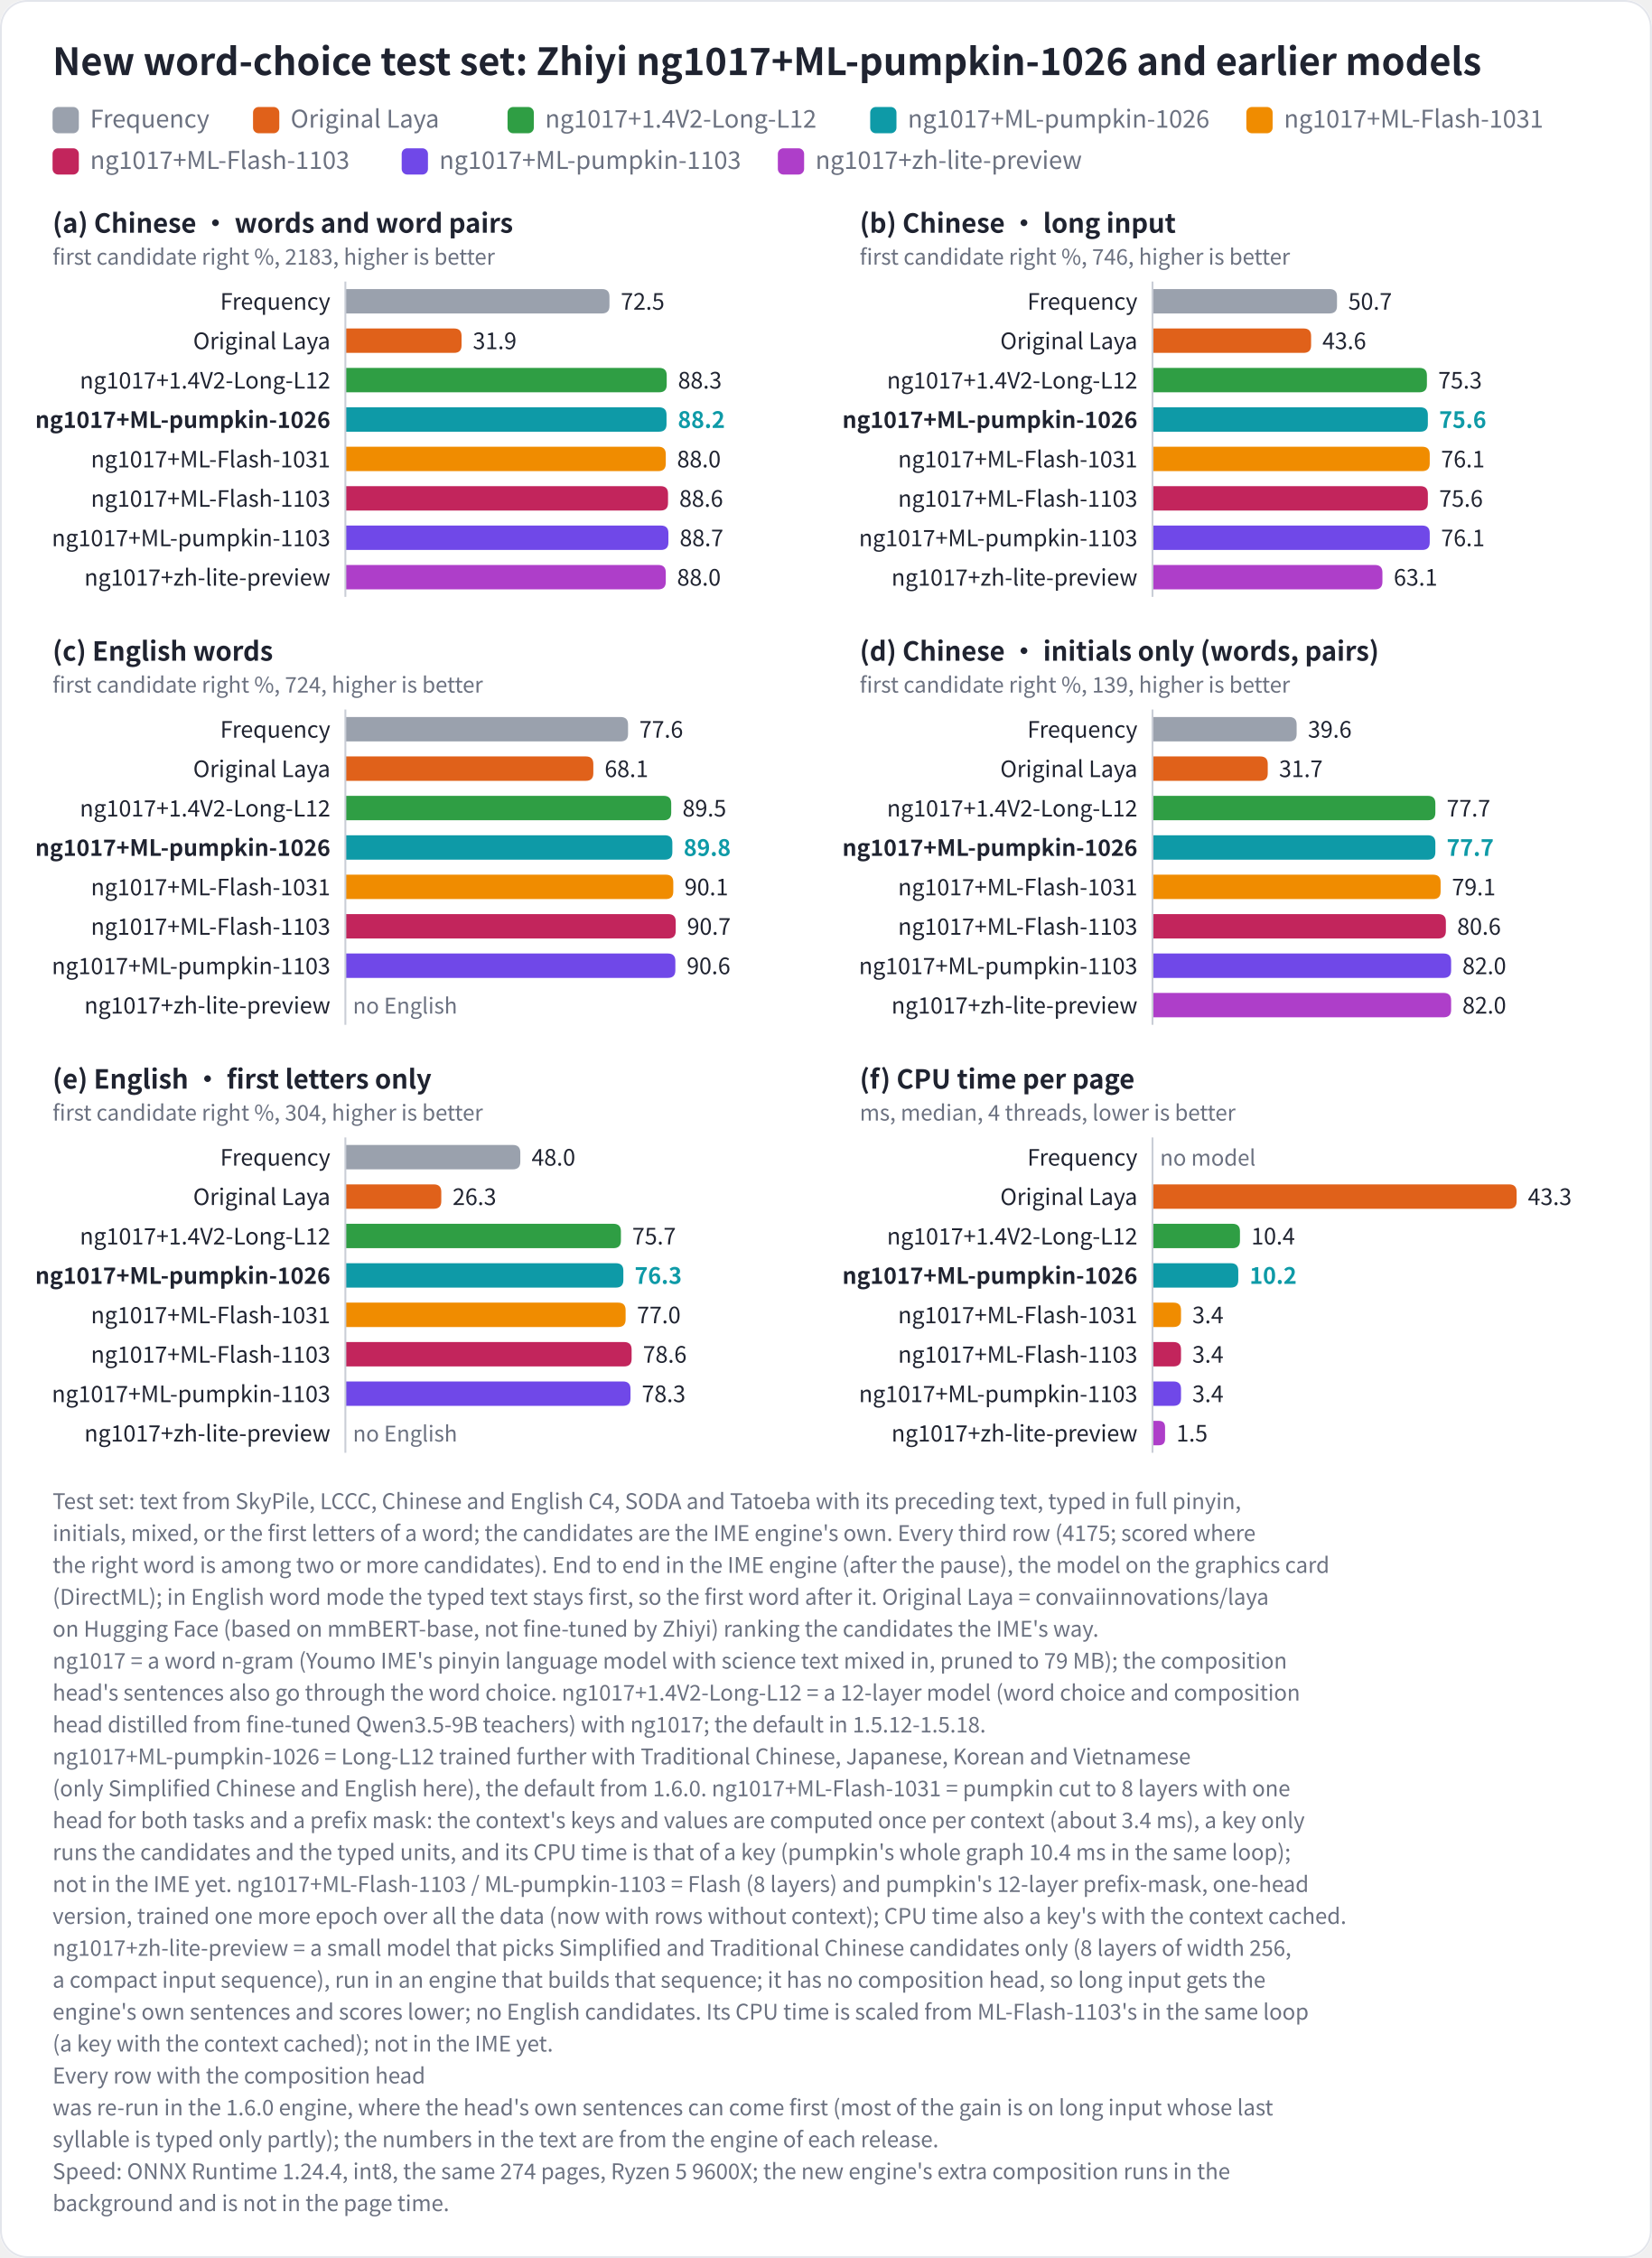
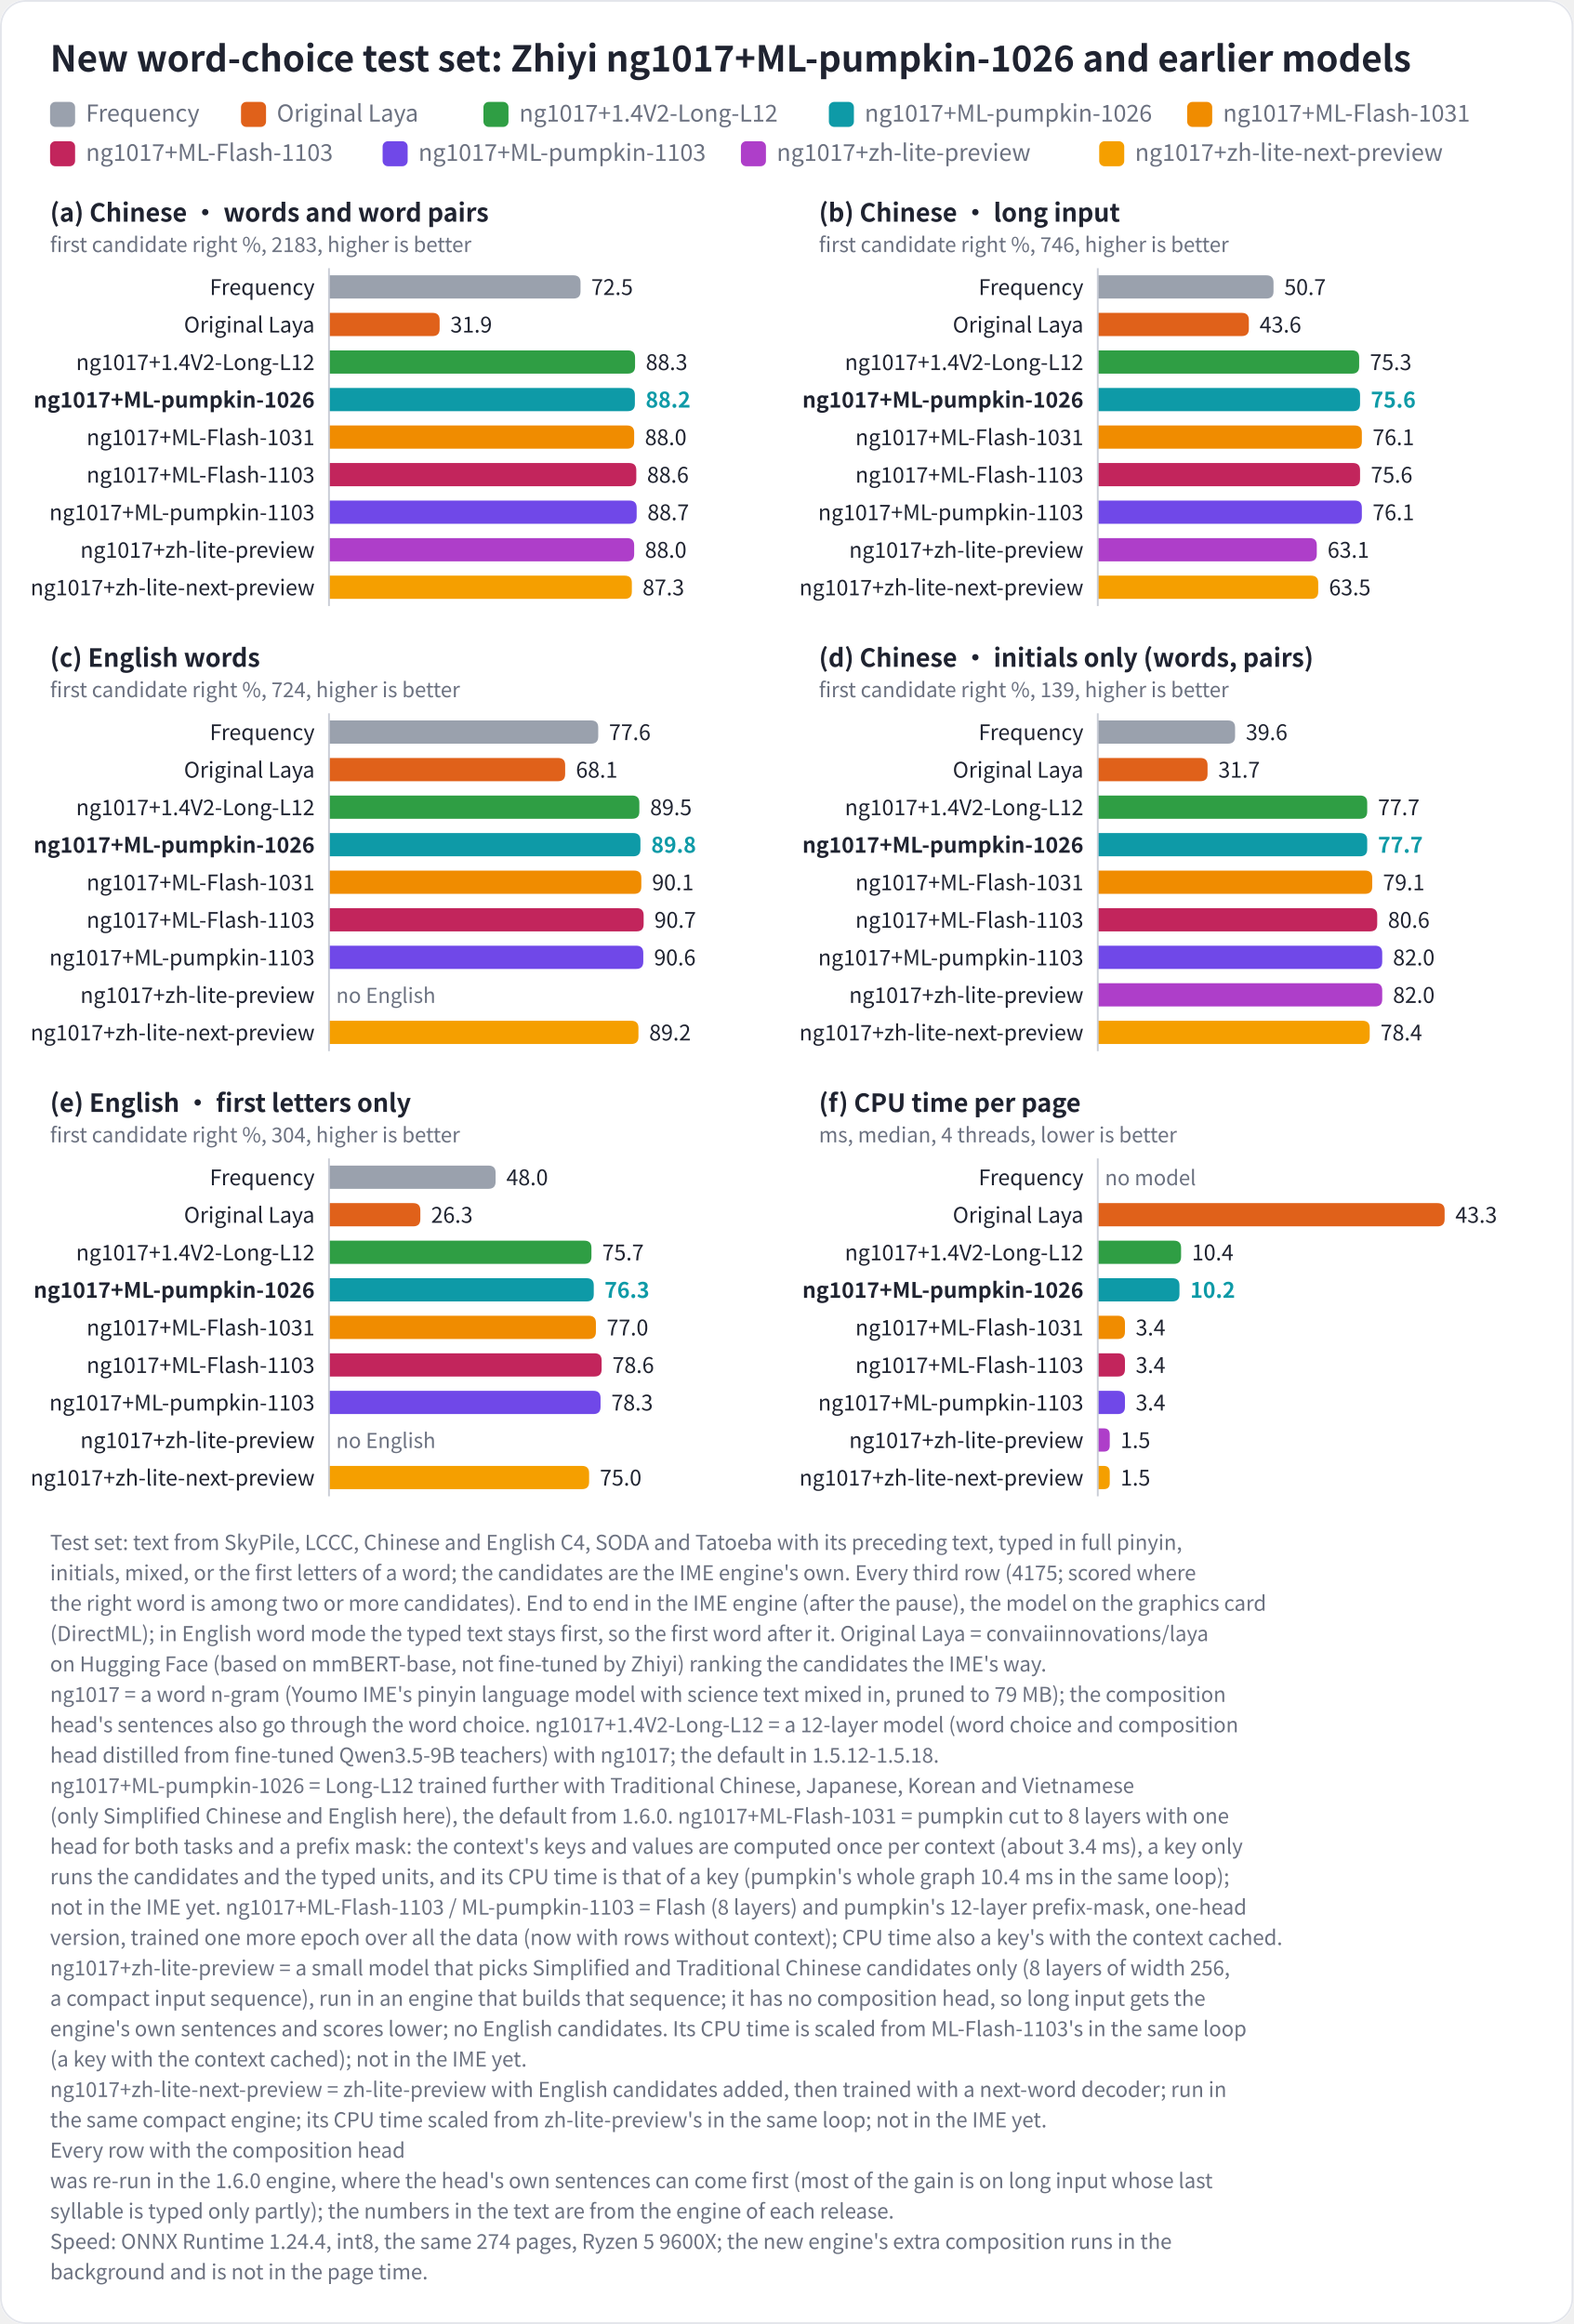
- <svg xmlns="http://www.w3.org/2000/svg" width="880" height="1203" viewBox="0 0 880 1203" font-family="'Microsoft YaHei','PingFang SC','Noto Sans CJK SC','Segoe UI',sans-serif">
-   <rect width="880" height="1203" rx="14" fill="#FFFFFF" />
-   <rect x="0.5" y="0.5" width="879" height="1202" rx="14" fill="none" stroke="#E3E5EB" />
+ <svg xmlns="http://www.w3.org/2000/svg" width="880" height="1300" viewBox="0 0 880 1300" font-family="'Microsoft YaHei','PingFang SC','Noto Sans CJK SC','Segoe UI',sans-serif">
+   <rect width="880" height="1300" rx="14" fill="#FFFFFF" />
+   <rect x="0.5" y="0.5" width="879" height="1299" rx="14" fill="none" stroke="#E3E5EB" />
  <text x="28" y="40" font-size="20" font-weight="700" fill="#1F2330">New word-choice test set: Zhiyi ng1017+ML-pumpkin-1026 and earlier models</text>
  <rect x="28" y="57" width="14" height="14" rx="3" fill="#9AA1AD" />
  <text x="48" y="68" font-size="13" fill="#6B7180">Frequency</text>
  <rect x="134.8" y="57" width="14" height="14" rx="3" fill="#E0611A" />
  <text x="154.8" y="68" font-size="13" fill="#6B7180">Original Laya</text>
  <rect x="270.4" y="57" width="14" height="14" rx="3" fill="#2F9E44" />
  <text x="290.4" y="68" font-size="13" fill="#6B7180">ng1017+1.4V2-Long-L12</text>
  <rect x="463.6" y="57" width="14" height="14" rx="3" fill="#0E9AA7" />
  <text x="483.6" y="68" font-size="13" fill="#6B7180">ng1017+ML-pumpkin-1026</text>
  <rect x="664.0" y="57" width="14" height="14" rx="3" fill="#F08C00" />
  <text x="684.0" y="68" font-size="13" fill="#6B7180">ng1017+ML-Flash-1031</text>
  <rect x="28" y="79" width="14" height="14" rx="3" fill="#C2255C" />
  <text x="48" y="90" font-size="13" fill="#6B7180">ng1017+ML-Flash-1103</text>
  <rect x="214.0" y="79" width="14" height="14" rx="3" fill="#7048E8" />
  <text x="234.0" y="90" font-size="13" fill="#6B7180">ng1017+ML-pumpkin-1103</text>
  <rect x="414.4" y="79" width="14" height="14" rx="3" fill="#AE3EC9" />
  <text x="434.4" y="90" font-size="13" fill="#6B7180">ng1017+zh-lite-preview</text>
+   <rect x="614.8" y="79" width="14" height="14" rx="3" fill="#F59F00" />
+   <text x="634.8" y="90" font-size="13" fill="#6B7180">ng1017+zh-lite-next-preview</text>
  <text x="28" y="124" font-size="14" font-weight="700" fill="#1F2330">(a) Chinese · words and word pairs</text>
  <text x="28" y="141" font-size="11.5" fill="#6B7180">first candidate right %, 2183, higher is better</text>
  <text x="176" y="165" font-size="12" text-anchor="end" font-weight="400" fill="#1F2330">Frequency</text>
  <path d="M184,154 H320.7 Q324.7,154 324.7,158.0 V163.0 Q324.7,167 320.7,167 H184 Z" fill="#9AA1AD" />
  <text x="330.7" y="165" font-size="12" font-weight="400" fill="#1F2330">72.5</text>
  <text x="176" y="186" font-size="12" text-anchor="end" font-weight="400" fill="#1F2330">Original Laya</text>
  <path d="M184,175 H241.9 Q245.9,175 245.9,179.0 V184.0 Q245.9,188 241.9,188 H184 Z" fill="#E0611A" />
  <text x="251.9" y="186" font-size="12" font-weight="400" fill="#1F2330">31.9</text>
  <text x="176" y="207" font-size="12" text-anchor="end" font-weight="400" fill="#1F2330">ng1017+1.4V2-Long-L12</text>
  <path d="M184,196 H351.2 Q355.2,196 355.2,200.0 V205.0 Q355.2,209 351.2,209 H184 Z" fill="#2F9E44" />
  <text x="361.2" y="207" font-size="12" font-weight="400" fill="#1F2330">88.3</text>
  <text x="176" y="228" font-size="12" text-anchor="end" font-weight="700" fill="#1F2330">ng1017+ML-pumpkin-1026</text>
  <path d="M184,217 H351.1 Q355.1,217 355.1,221.0 V226.0 Q355.1,230 351.1,230 H184 Z" fill="#0E9AA7" />
  <text x="361.1" y="228" font-size="12" font-weight="700" fill="#0E9AA7">88.2</text>
  <text x="176" y="249" font-size="12" text-anchor="end" font-weight="400" fill="#1F2330">ng1017+ML-Flash-1031</text>
  <path d="M184,238 H350.7 Q354.7,238 354.7,242.0 V247.0 Q354.7,251 350.7,251 H184 Z" fill="#F08C00" />
  <text x="360.7" y="249" font-size="12" font-weight="400" fill="#1F2330">88.0</text>
  <text x="176" y="270" font-size="12" text-anchor="end" font-weight="400" fill="#1F2330">ng1017+ML-Flash-1103</text>
  <path d="M184,259 H351.9 Q355.9,259 355.9,263.0 V268.0 Q355.9,272 351.9,272 H184 Z" fill="#C2255C" />
  <text x="361.9" y="270" font-size="12" font-weight="400" fill="#1F2330">88.6</text>
  <text x="176" y="291" font-size="12" text-anchor="end" font-weight="400" fill="#1F2330">ng1017+ML-pumpkin-1103</text>
  <path d="M184,280 H352.1 Q356.1,280 356.1,284.0 V289.0 Q356.1,293 352.1,293 H184 Z" fill="#7048E8" />
  <text x="362.1" y="291" font-size="12" font-weight="400" fill="#1F2330">88.7</text>
  <text x="176" y="312" font-size="12" text-anchor="end" font-weight="400" fill="#1F2330">ng1017+zh-lite-preview</text>
  <path d="M184,301 H350.7 Q354.7,301 354.7,305.0 V310.0 Q354.7,314 350.7,314 H184 Z" fill="#AE3EC9" />
  <text x="360.7" y="312" font-size="12" font-weight="400" fill="#1F2330">88.0</text>
-   <line x1="184" y1="150" x2="184" y2="318" stroke="#C9CDD6" />
+   <text x="176" y="333" font-size="12" text-anchor="end" font-weight="400" fill="#1F2330">ng1017+zh-lite-next-preview</text>
+   <path d="M184,322 H349.4 Q353.4,322 353.4,326.0 V331.0 Q353.4,335 349.4,335 H184 Z" fill="#F59F00" />
+   <text x="359.4" y="333" font-size="12" font-weight="400" fill="#1F2330">87.3</text>
+   <line x1="184" y1="150" x2="184" y2="339" stroke="#C9CDD6" />
  <text x="458" y="124" font-size="14" font-weight="700" fill="#1F2330">(b) Chinese · long input</text>
  <text x="458" y="141" font-size="11.5" fill="#6B7180">first candidate right %, 746, higher is better</text>
  <text x="606" y="165" font-size="12" text-anchor="end" font-weight="400" fill="#1F2330">Frequency</text>
  <path d="M614,154 H708.3 Q712.3,154 712.3,158.0 V163.0 Q712.3,167 708.3,167 H614 Z" fill="#9AA1AD" />
  <text x="718.3" y="165" font-size="12" font-weight="400" fill="#1F2330">50.7</text>
  <text x="606" y="186" font-size="12" text-anchor="end" font-weight="400" fill="#1F2330">Original Laya</text>
  <path d="M614,175 H694.5 Q698.5,175 698.5,179.0 V184.0 Q698.5,188 694.5,188 H614 Z" fill="#E0611A" />
  <text x="704.5" y="186" font-size="12" font-weight="400" fill="#1F2330">43.6</text>
  <text x="606" y="207" font-size="12" text-anchor="end" font-weight="400" fill="#1F2330">ng1017+1.4V2-Long-L12</text>
  <path d="M614,196 H756.2 Q760.2,196 760.2,200.0 V205.0 Q760.2,209 756.2,209 H614 Z" fill="#2F9E44" />
  <text x="766.2" y="207" font-size="12" font-weight="400" fill="#1F2330">75.3</text>
  <text x="606" y="228" font-size="12" text-anchor="end" font-weight="700" fill="#1F2330">ng1017+ML-pumpkin-1026</text>
  <path d="M614,217 H756.7 Q760.7,217 760.7,221.0 V226.0 Q760.7,230 756.7,230 H614 Z" fill="#0E9AA7" />
  <text x="766.7" y="228" font-size="12" font-weight="700" fill="#0E9AA7">75.6</text>
  <text x="606" y="249" font-size="12" text-anchor="end" font-weight="400" fill="#1F2330">ng1017+ML-Flash-1031</text>
  <path d="M614,238 H757.7 Q761.7,238 761.7,242.0 V247.0 Q761.7,251 757.7,251 H614 Z" fill="#F08C00" />
  <text x="767.7" y="249" font-size="12" font-weight="400" fill="#1F2330">76.1</text>
  <text x="606" y="270" font-size="12" text-anchor="end" font-weight="400" fill="#1F2330">ng1017+ML-Flash-1103</text>
  <path d="M614,259 H756.7 Q760.7,259 760.7,263.0 V268.0 Q760.7,272 756.7,272 H614 Z" fill="#C2255C" />
  <text x="766.7" y="270" font-size="12" font-weight="400" fill="#1F2330">75.6</text>
  <text x="606" y="291" font-size="12" text-anchor="end" font-weight="400" fill="#1F2330">ng1017+ML-pumpkin-1103</text>
  <path d="M614,280 H757.7 Q761.7,280 761.7,284.0 V289.0 Q761.7,293 757.7,293 H614 Z" fill="#7048E8" />
  <text x="767.7" y="291" font-size="12" font-weight="400" fill="#1F2330">76.1</text>
  <text x="606" y="312" font-size="12" text-anchor="end" font-weight="400" fill="#1F2330">ng1017+zh-lite-preview</text>
  <path d="M614,301 H732.5 Q736.5,301 736.5,305.0 V310.0 Q736.5,314 732.5,314 H614 Z" fill="#AE3EC9" />
  <text x="742.5" y="312" font-size="12" font-weight="400" fill="#1F2330">63.1</text>
-   <line x1="614" y1="150" x2="614" y2="318" stroke="#C9CDD6" />
-   <text x="28" y="352" font-size="14" font-weight="700" fill="#1F2330">(c) English words</text>
-   <text x="28" y="369" font-size="11.5" fill="#6B7180">first candidate right %, 724, higher is better</text>
-   <text x="176" y="393" font-size="12" text-anchor="end" font-weight="400" fill="#1F2330">Frequency</text>
-   <path d="M184,382 H330.6 Q334.6,382 334.6,386.0 V391.0 Q334.6,395 330.6,395 H184 Z" fill="#9AA1AD" />
-   <text x="340.6" y="393" font-size="12" font-weight="400" fill="#1F2330">77.6</text>
-   <text x="176" y="414" font-size="12" text-anchor="end" font-weight="400" fill="#1F2330">Original Laya</text>
-   <path d="M184,403 H312.1 Q316.1,403 316.1,407.0 V412.0 Q316.1,416 312.1,416 H184 Z" fill="#E0611A" />
-   <text x="322.1" y="414" font-size="12" font-weight="400" fill="#1F2330">68.1</text>
-   <text x="176" y="435" font-size="12" text-anchor="end" font-weight="400" fill="#1F2330">ng1017+1.4V2-Long-L12</text>
-   <path d="M184,424 H353.6 Q357.6,424 357.6,428.0 V433.0 Q357.6,437 353.6,437 H184 Z" fill="#2F9E44" />
-   <text x="363.6" y="435" font-size="12" font-weight="400" fill="#1F2330">89.5</text>
-   <text x="176" y="456" font-size="12" text-anchor="end" font-weight="700" fill="#1F2330">ng1017+ML-pumpkin-1026</text>
-   <path d="M184,445 H354.2 Q358.2,445 358.2,449.0 V454.0 Q358.2,458 354.2,458 H184 Z" fill="#0E9AA7" />
-   <text x="364.2" y="456" font-size="12" font-weight="700" fill="#0E9AA7">89.8</text>
-   <text x="176" y="477" font-size="12" text-anchor="end" font-weight="400" fill="#1F2330">ng1017+ML-Flash-1031</text>
-   <path d="M184,466 H354.7 Q358.7,466 358.7,470.0 V475.0 Q358.7,479 354.7,479 H184 Z" fill="#F08C00" />
-   <text x="364.7" y="477" font-size="12" font-weight="400" fill="#1F2330">90.1</text>
-   <text x="176" y="498" font-size="12" text-anchor="end" font-weight="400" fill="#1F2330">ng1017+ML-Flash-1103</text>
-   <path d="M184,487 H356.0 Q360.0,487 360.0,491.0 V496.0 Q360.0,500 356.0,500 H184 Z" fill="#C2255C" />
-   <text x="366.0" y="498" font-size="12" font-weight="400" fill="#1F2330">90.7</text>
-   <text x="176" y="519" font-size="12" text-anchor="end" font-weight="400" fill="#1F2330">ng1017+ML-pumpkin-1103</text>
-   <path d="M184,508 H355.8 Q359.8,508 359.8,512.0 V517.0 Q359.8,521 355.8,521 H184 Z" fill="#7048E8" />
-   <text x="365.8" y="519" font-size="12" font-weight="400" fill="#1F2330">90.6</text>
-   <text x="176" y="540" font-size="12" text-anchor="end" font-weight="400" fill="#1F2330">ng1017+zh-lite-preview</text>
-   <text x="188" y="540" font-size="11.5" fill="#6B7180">no English</text>
-   <line x1="184" y1="378" x2="184" y2="546" stroke="#C9CDD6" />
-   <text x="458" y="352" font-size="14" font-weight="700" fill="#1F2330">(d) Chinese · initials only (words, pairs)</text>
-   <text x="458" y="369" font-size="11.5" fill="#6B7180">first candidate right %, 139, higher is better</text>
-   <text x="606" y="393" font-size="12" text-anchor="end" font-weight="400" fill="#1F2330">Frequency</text>
-   <path d="M614,382 H686.8 Q690.8,382 690.8,386.0 V391.0 Q690.8,395 686.8,395 H614 Z" fill="#9AA1AD" />
-   <text x="696.8" y="393" font-size="12" font-weight="400" fill="#1F2330">39.6</text>
-   <text x="606" y="414" font-size="12" text-anchor="end" font-weight="400" fill="#1F2330">Original Laya</text>
-   <path d="M614,403 H671.4 Q675.4,403 675.4,407.0 V412.0 Q675.4,416 671.4,416 H614 Z" fill="#E0611A" />
-   <text x="681.4" y="414" font-size="12" font-weight="400" fill="#1F2330">31.7</text>
-   <text x="606" y="435" font-size="12" text-anchor="end" font-weight="400" fill="#1F2330">ng1017+1.4V2-Long-L12</text>
-   <path d="M614,424 H760.7 Q764.7,424 764.7,428.0 V433.0 Q764.7,437 760.7,437 H614 Z" fill="#2F9E44" />
-   <text x="770.7" y="435" font-size="12" font-weight="400" fill="#1F2330">77.7</text>
-   <text x="606" y="456" font-size="12" text-anchor="end" font-weight="700" fill="#1F2330">ng1017+ML-pumpkin-1026</text>
-   <path d="M614,445 H760.7 Q764.7,445 764.7,449.0 V454.0 Q764.7,458 760.7,458 H614 Z" fill="#0E9AA7" />
-   <text x="770.7" y="456" font-size="12" font-weight="700" fill="#0E9AA7">77.7</text>
-   <text x="606" y="477" font-size="12" text-anchor="end" font-weight="400" fill="#1F2330">ng1017+ML-Flash-1031</text>
-   <path d="M614,466 H763.5 Q767.5,466 767.5,470.0 V475.0 Q767.5,479 763.5,479 H614 Z" fill="#F08C00" />
-   <text x="773.5" y="477" font-size="12" font-weight="400" fill="#1F2330">79.1</text>
-   <text x="606" y="498" font-size="12" text-anchor="end" font-weight="400" fill="#1F2330">ng1017+ML-Flash-1103</text>
-   <path d="M614,487 H766.3 Q770.3,487 770.3,491.0 V496.0 Q770.3,500 766.3,500 H614 Z" fill="#C2255C" />
-   <text x="776.3" y="498" font-size="12" font-weight="400" fill="#1F2330">80.6</text>
-   <text x="606" y="519" font-size="12" text-anchor="end" font-weight="400" fill="#1F2330">ng1017+ML-pumpkin-1103</text>
-   <path d="M614,508 H769.1 Q773.1,508 773.1,512.0 V517.0 Q773.1,521 769.1,521 H614 Z" fill="#7048E8" />
-   <text x="779.1" y="519" font-size="12" font-weight="400" fill="#1F2330">82.0</text>
-   <text x="606" y="540" font-size="12" text-anchor="end" font-weight="400" fill="#1F2330">ng1017+zh-lite-preview</text>
-   <path d="M614,529 H769.1 Q773.1,529 773.1,533.0 V538.0 Q773.1,542 769.1,542 H614 Z" fill="#AE3EC9" />
+   <text x="606" y="333" font-size="12" text-anchor="end" font-weight="400" fill="#1F2330">ng1017+zh-lite-next-preview</text>
+   <path d="M614,322 H733.3 Q737.3,322 737.3,326.0 V331.0 Q737.3,335 733.3,335 H614 Z" fill="#F59F00" />
+   <text x="743.3" y="333" font-size="12" font-weight="400" fill="#1F2330">63.5</text>
+   <line x1="614" y1="150" x2="614" y2="339" stroke="#C9CDD6" />
+   <text x="28" y="373" font-size="14" font-weight="700" fill="#1F2330">(c) English words</text>
+   <text x="28" y="390" font-size="11.5" fill="#6B7180">first candidate right %, 724, higher is better</text>
+   <text x="176" y="414" font-size="12" text-anchor="end" font-weight="400" fill="#1F2330">Frequency</text>
+   <path d="M184,403 H330.6 Q334.6,403 334.6,407.0 V412.0 Q334.6,416 330.6,416 H184 Z" fill="#9AA1AD" />
+   <text x="340.6" y="414" font-size="12" font-weight="400" fill="#1F2330">77.6</text>
+   <text x="176" y="435" font-size="12" text-anchor="end" font-weight="400" fill="#1F2330">Original Laya</text>
+   <path d="M184,424 H312.1 Q316.1,424 316.1,428.0 V433.0 Q316.1,437 312.1,437 H184 Z" fill="#E0611A" />
+   <text x="322.1" y="435" font-size="12" font-weight="400" fill="#1F2330">68.1</text>
+   <text x="176" y="456" font-size="12" text-anchor="end" font-weight="400" fill="#1F2330">ng1017+1.4V2-Long-L12</text>
+   <path d="M184,445 H353.6 Q357.6,445 357.6,449.0 V454.0 Q357.6,458 353.6,458 H184 Z" fill="#2F9E44" />
+   <text x="363.6" y="456" font-size="12" font-weight="400" fill="#1F2330">89.5</text>
+   <text x="176" y="477" font-size="12" text-anchor="end" font-weight="700" fill="#1F2330">ng1017+ML-pumpkin-1026</text>
+   <path d="M184,466 H354.2 Q358.2,466 358.2,470.0 V475.0 Q358.2,479 354.2,479 H184 Z" fill="#0E9AA7" />
+   <text x="364.2" y="477" font-size="12" font-weight="700" fill="#0E9AA7">89.8</text>
+   <text x="176" y="498" font-size="12" text-anchor="end" font-weight="400" fill="#1F2330">ng1017+ML-Flash-1031</text>
+   <path d="M184,487 H354.7 Q358.7,487 358.7,491.0 V496.0 Q358.7,500 354.7,500 H184 Z" fill="#F08C00" />
+   <text x="364.7" y="498" font-size="12" font-weight="400" fill="#1F2330">90.1</text>
+   <text x="176" y="519" font-size="12" text-anchor="end" font-weight="400" fill="#1F2330">ng1017+ML-Flash-1103</text>
+   <path d="M184,508 H356.0 Q360.0,508 360.0,512.0 V517.0 Q360.0,521 356.0,521 H184 Z" fill="#C2255C" />
+   <text x="366.0" y="519" font-size="12" font-weight="400" fill="#1F2330">90.7</text>
+   <text x="176" y="540" font-size="12" text-anchor="end" font-weight="400" fill="#1F2330">ng1017+ML-pumpkin-1103</text>
+   <path d="M184,529 H355.8 Q359.8,529 359.8,533.0 V538.0 Q359.8,542 355.8,542 H184 Z" fill="#7048E8" />
+   <text x="365.8" y="540" font-size="12" font-weight="400" fill="#1F2330">90.6</text>
+   <text x="176" y="561" font-size="12" text-anchor="end" font-weight="400" fill="#1F2330">ng1017+zh-lite-preview</text>
+   <text x="188" y="561" font-size="11.5" fill="#6B7180">no English</text>
+   <text x="176" y="582" font-size="12" text-anchor="end" font-weight="400" fill="#1F2330">ng1017+zh-lite-next-preview</text>
+   <path d="M184,571 H353.1 Q357.1,571 357.1,575.0 V580.0 Q357.1,584 353.1,584 H184 Z" fill="#F59F00" />
+   <text x="363.1" y="582" font-size="12" font-weight="400" fill="#1F2330">89.2</text>
+   <line x1="184" y1="399" x2="184" y2="588" stroke="#C9CDD6" />
+   <text x="458" y="373" font-size="14" font-weight="700" fill="#1F2330">(d) Chinese · initials only (words, pairs)</text>
+   <text x="458" y="390" font-size="11.5" fill="#6B7180">first candidate right %, 139, higher is better</text>
+   <text x="606" y="414" font-size="12" text-anchor="end" font-weight="400" fill="#1F2330">Frequency</text>
+   <path d="M614,403 H686.8 Q690.8,403 690.8,407.0 V412.0 Q690.8,416 686.8,416 H614 Z" fill="#9AA1AD" />
+   <text x="696.8" y="414" font-size="12" font-weight="400" fill="#1F2330">39.6</text>
+   <text x="606" y="435" font-size="12" text-anchor="end" font-weight="400" fill="#1F2330">Original Laya</text>
+   <path d="M614,424 H671.4 Q675.4,424 675.4,428.0 V433.0 Q675.4,437 671.4,437 H614 Z" fill="#E0611A" />
+   <text x="681.4" y="435" font-size="12" font-weight="400" fill="#1F2330">31.7</text>
+   <text x="606" y="456" font-size="12" text-anchor="end" font-weight="400" fill="#1F2330">ng1017+1.4V2-Long-L12</text>
+   <path d="M614,445 H760.7 Q764.7,445 764.7,449.0 V454.0 Q764.7,458 760.7,458 H614 Z" fill="#2F9E44" />
+   <text x="770.7" y="456" font-size="12" font-weight="400" fill="#1F2330">77.7</text>
+   <text x="606" y="477" font-size="12" text-anchor="end" font-weight="700" fill="#1F2330">ng1017+ML-pumpkin-1026</text>
+   <path d="M614,466 H760.7 Q764.7,466 764.7,470.0 V475.0 Q764.7,479 760.7,479 H614 Z" fill="#0E9AA7" />
+   <text x="770.7" y="477" font-size="12" font-weight="700" fill="#0E9AA7">77.7</text>
+   <text x="606" y="498" font-size="12" text-anchor="end" font-weight="400" fill="#1F2330">ng1017+ML-Flash-1031</text>
+   <path d="M614,487 H763.5 Q767.5,487 767.5,491.0 V496.0 Q767.5,500 763.5,500 H614 Z" fill="#F08C00" />
+   <text x="773.5" y="498" font-size="12" font-weight="400" fill="#1F2330">79.1</text>
+   <text x="606" y="519" font-size="12" text-anchor="end" font-weight="400" fill="#1F2330">ng1017+ML-Flash-1103</text>
+   <path d="M614,508 H766.3 Q770.3,508 770.3,512.0 V517.0 Q770.3,521 766.3,521 H614 Z" fill="#C2255C" />
+   <text x="776.3" y="519" font-size="12" font-weight="400" fill="#1F2330">80.6</text>
+   <text x="606" y="540" font-size="12" text-anchor="end" font-weight="400" fill="#1F2330">ng1017+ML-pumpkin-1103</text>
+   <path d="M614,529 H769.1 Q773.1,529 773.1,533.0 V538.0 Q773.1,542 769.1,542 H614 Z" fill="#7048E8" />
  <text x="779.1" y="540" font-size="12" font-weight="400" fill="#1F2330">82.0</text>
-   <line x1="614" y1="378" x2="614" y2="546" stroke="#C9CDD6" />
-   <text x="28" y="580" font-size="14" font-weight="700" fill="#1F2330">(e) English · first letters only</text>
-   <text x="28" y="597" font-size="11.5" fill="#6B7180">first candidate right %, 304, higher is better</text>
-   <text x="176" y="621" font-size="12" text-anchor="end" font-weight="400" fill="#1F2330">Frequency</text>
-   <path d="M184,610 H273.2 Q277.2,610 277.2,614.0 V619.0 Q277.2,623 273.2,623 H184 Z" fill="#9AA1AD" />
-   <text x="283.2" y="621" font-size="12" font-weight="400" fill="#1F2330">48.0</text>
-   <text x="176" y="642" font-size="12" text-anchor="end" font-weight="400" fill="#1F2330">Original Laya</text>
-   <path d="M184,631 H231.1 Q235.1,631 235.1,635.0 V640.0 Q235.1,644 231.1,644 H184 Z" fill="#E0611A" />
-   <text x="241.1" y="642" font-size="12" font-weight="400" fill="#1F2330">26.3</text>
-   <text x="176" y="663" font-size="12" text-anchor="end" font-weight="400" fill="#1F2330">ng1017+1.4V2-Long-L12</text>
-   <path d="M184,652 H326.8 Q330.8,652 330.8,656.0 V661.0 Q330.8,665 326.8,665 H184 Z" fill="#2F9E44" />
-   <text x="336.8" y="663" font-size="12" font-weight="400" fill="#1F2330">75.7</text>
-   <text x="176" y="684" font-size="12" text-anchor="end" font-weight="700" fill="#1F2330">ng1017+ML-pumpkin-1026</text>
-   <path d="M184,673 H328.1 Q332.1,673 332.1,677.0 V682.0 Q332.1,686 328.1,686 H184 Z" fill="#0E9AA7" />
-   <text x="338.1" y="684" font-size="12" font-weight="700" fill="#0E9AA7">76.3</text>
-   <text x="176" y="705" font-size="12" text-anchor="end" font-weight="400" fill="#1F2330">ng1017+ML-Flash-1031</text>
-   <path d="M184,694 H329.3 Q333.3,694 333.3,698.0 V703.0 Q333.3,707 329.3,707 H184 Z" fill="#F08C00" />
-   <text x="339.3" y="705" font-size="12" font-weight="400" fill="#1F2330">77.0</text>
-   <text x="176" y="726" font-size="12" text-anchor="end" font-weight="400" fill="#1F2330">ng1017+ML-Flash-1103</text>
-   <path d="M184,715 H332.5 Q336.5,715 336.5,719.0 V724.0 Q336.5,728 332.5,728 H184 Z" fill="#C2255C" />
-   <text x="342.5" y="726" font-size="12" font-weight="400" fill="#1F2330">78.6</text>
-   <text x="176" y="747" font-size="12" text-anchor="end" font-weight="400" fill="#1F2330">ng1017+ML-pumpkin-1103</text>
-   <path d="M184,736 H331.9 Q335.9,736 335.9,740.0 V745.0 Q335.9,749 331.9,749 H184 Z" fill="#7048E8" />
-   <text x="341.9" y="747" font-size="12" font-weight="400" fill="#1F2330">78.3</text>
-   <text x="176" y="768" font-size="12" text-anchor="end" font-weight="400" fill="#1F2330">ng1017+zh-lite-preview</text>
-   <text x="188" y="768" font-size="11.5" fill="#6B7180">no English</text>
-   <line x1="184" y1="606" x2="184" y2="774" stroke="#C9CDD6" />
-   <text x="458" y="580" font-size="14" font-weight="700" fill="#1F2330">(f) CPU time per page</text>
-   <text x="458" y="597" font-size="11.5" fill="#6B7180">ms, median, 4 threads, lower is better</text>
-   <text x="606" y="621" font-size="12" text-anchor="end" font-weight="400" fill="#1F2330">Frequency</text>
-   <text x="618" y="621" font-size="11.5" fill="#6B7180">no model</text>
-   <text x="606" y="642" font-size="12" text-anchor="end" font-weight="400" fill="#1F2330">Original Laya</text>
-   <path d="M614,631 H804.0 Q808.0,631 808.0,635.0 V640.0 Q808.0,644 804.0,644 H614 Z" fill="#E0611A" />
-   <text x="814.0" y="642" font-size="12" font-weight="400" fill="#1F2330">43.3</text>
-   <text x="606" y="663" font-size="12" text-anchor="end" font-weight="400" fill="#1F2330">ng1017+1.4V2-Long-L12</text>
-   <path d="M614,652 H656.6 Q660.6,652 660.6,656.0 V661.0 Q660.6,665 656.6,665 H614 Z" fill="#2F9E44" />
-   <text x="666.6" y="663" font-size="12" font-weight="400" fill="#1F2330">10.4</text>
-   <text x="606" y="684" font-size="12" text-anchor="end" font-weight="700" fill="#1F2330">ng1017+ML-pumpkin-1026</text>
-   <path d="M614,673 H655.7 Q659.7,673 659.7,677.0 V682.0 Q659.7,686 655.7,686 H614 Z" fill="#0E9AA7" />
-   <text x="665.7" y="684" font-size="12" font-weight="700" fill="#0E9AA7">10.2</text>
-   <text x="606" y="705" font-size="12" text-anchor="end" font-weight="400" fill="#1F2330">ng1017+ML-Flash-1031</text>
-   <path d="M614,694 H625.2 Q629.2,694 629.2,698.0 V703.0 Q629.2,707 625.2,707 H614 Z" fill="#F08C00" />
-   <text x="635.2" y="705" font-size="12" font-weight="400" fill="#1F2330">3.4</text>
-   <text x="606" y="726" font-size="12" text-anchor="end" font-weight="400" fill="#1F2330">ng1017+ML-Flash-1103</text>
-   <path d="M614,715 H625.2 Q629.2,715 629.2,719.0 V724.0 Q629.2,728 625.2,728 H614 Z" fill="#C2255C" />
-   <text x="635.2" y="726" font-size="12" font-weight="400" fill="#1F2330">3.4</text>
-   <text x="606" y="747" font-size="12" text-anchor="end" font-weight="400" fill="#1F2330">ng1017+ML-pumpkin-1103</text>
-   <path d="M614,736 H625.2 Q629.2,736 629.2,740.0 V745.0 Q629.2,749 625.2,749 H614 Z" fill="#7048E8" />
+   <text x="606" y="561" font-size="12" text-anchor="end" font-weight="400" fill="#1F2330">ng1017+zh-lite-preview</text>
+   <path d="M614,550 H769.1 Q773.1,550 773.1,554.0 V559.0 Q773.1,563 769.1,563 H614 Z" fill="#AE3EC9" />
+   <text x="779.1" y="561" font-size="12" font-weight="400" fill="#1F2330">82.0</text>
+   <text x="606" y="582" font-size="12" text-anchor="end" font-weight="400" fill="#1F2330">ng1017+zh-lite-next-preview</text>
+   <path d="M614,571 H762.1 Q766.1,571 766.1,575.0 V580.0 Q766.1,584 762.1,584 H614 Z" fill="#F59F00" />
+   <text x="772.1" y="582" font-size="12" font-weight="400" fill="#1F2330">78.4</text>
+   <line x1="614" y1="399" x2="614" y2="588" stroke="#C9CDD6" />
+   <text x="28" y="622" font-size="14" font-weight="700" fill="#1F2330">(e) English · first letters only</text>
+   <text x="28" y="639" font-size="11.5" fill="#6B7180">first candidate right %, 304, higher is better</text>
+   <text x="176" y="663" font-size="12" text-anchor="end" font-weight="400" fill="#1F2330">Frequency</text>
+   <path d="M184,652 H273.2 Q277.2,652 277.2,656.0 V661.0 Q277.2,665 273.2,665 H184 Z" fill="#9AA1AD" />
+   <text x="283.2" y="663" font-size="12" font-weight="400" fill="#1F2330">48.0</text>
+   <text x="176" y="684" font-size="12" text-anchor="end" font-weight="400" fill="#1F2330">Original Laya</text>
+   <path d="M184,673 H231.1 Q235.1,673 235.1,677.0 V682.0 Q235.1,686 231.1,686 H184 Z" fill="#E0611A" />
+   <text x="241.1" y="684" font-size="12" font-weight="400" fill="#1F2330">26.3</text>
+   <text x="176" y="705" font-size="12" text-anchor="end" font-weight="400" fill="#1F2330">ng1017+1.4V2-Long-L12</text>
+   <path d="M184,694 H326.8 Q330.8,694 330.8,698.0 V703.0 Q330.8,707 326.8,707 H184 Z" fill="#2F9E44" />
+   <text x="336.8" y="705" font-size="12" font-weight="400" fill="#1F2330">75.7</text>
+   <text x="176" y="726" font-size="12" text-anchor="end" font-weight="700" fill="#1F2330">ng1017+ML-pumpkin-1026</text>
+   <path d="M184,715 H328.1 Q332.1,715 332.1,719.0 V724.0 Q332.1,728 328.1,728 H184 Z" fill="#0E9AA7" />
+   <text x="338.1" y="726" font-size="12" font-weight="700" fill="#0E9AA7">76.3</text>
+   <text x="176" y="747" font-size="12" text-anchor="end" font-weight="400" fill="#1F2330">ng1017+ML-Flash-1031</text>
+   <path d="M184,736 H329.3 Q333.3,736 333.3,740.0 V745.0 Q333.3,749 329.3,749 H184 Z" fill="#F08C00" />
+   <text x="339.3" y="747" font-size="12" font-weight="400" fill="#1F2330">77.0</text>
+   <text x="176" y="768" font-size="12" text-anchor="end" font-weight="400" fill="#1F2330">ng1017+ML-Flash-1103</text>
+   <path d="M184,757 H332.5 Q336.5,757 336.5,761.0 V766.0 Q336.5,770 332.5,770 H184 Z" fill="#C2255C" />
+   <text x="342.5" y="768" font-size="12" font-weight="400" fill="#1F2330">78.6</text>
+   <text x="176" y="789" font-size="12" text-anchor="end" font-weight="400" fill="#1F2330">ng1017+ML-pumpkin-1103</text>
+   <path d="M184,778 H331.9 Q335.9,778 335.9,782.0 V787.0 Q335.9,791 331.9,791 H184 Z" fill="#7048E8" />
+   <text x="341.9" y="789" font-size="12" font-weight="400" fill="#1F2330">78.3</text>
+   <text x="176" y="810" font-size="12" text-anchor="end" font-weight="400" fill="#1F2330">ng1017+zh-lite-preview</text>
+   <text x="188" y="810" font-size="11.5" fill="#6B7180">no English</text>
+   <text x="176" y="831" font-size="12" text-anchor="end" font-weight="400" fill="#1F2330">ng1017+zh-lite-next-preview</text>
+   <path d="M184,820 H325.5 Q329.5,820 329.5,824.0 V829.0 Q329.5,833 325.5,833 H184 Z" fill="#F59F00" />
+   <text x="335.5" y="831" font-size="12" font-weight="400" fill="#1F2330">75.0</text>
+   <line x1="184" y1="648" x2="184" y2="837" stroke="#C9CDD6" />
+   <text x="458" y="622" font-size="14" font-weight="700" fill="#1F2330">(f) CPU time per page</text>
+   <text x="458" y="639" font-size="11.5" fill="#6B7180">ms, median, 4 threads, lower is better</text>
+   <text x="606" y="663" font-size="12" text-anchor="end" font-weight="400" fill="#1F2330">Frequency</text>
+   <text x="618" y="663" font-size="11.5" fill="#6B7180">no model</text>
+   <text x="606" y="684" font-size="12" text-anchor="end" font-weight="400" fill="#1F2330">Original Laya</text>
+   <path d="M614,673 H804.0 Q808.0,673 808.0,677.0 V682.0 Q808.0,686 804.0,686 H614 Z" fill="#E0611A" />
+   <text x="814.0" y="684" font-size="12" font-weight="400" fill="#1F2330">43.3</text>
+   <text x="606" y="705" font-size="12" text-anchor="end" font-weight="400" fill="#1F2330">ng1017+1.4V2-Long-L12</text>
+   <path d="M614,694 H656.6 Q660.6,694 660.6,698.0 V703.0 Q660.6,707 656.6,707 H614 Z" fill="#2F9E44" />
+   <text x="666.6" y="705" font-size="12" font-weight="400" fill="#1F2330">10.4</text>
+   <text x="606" y="726" font-size="12" text-anchor="end" font-weight="700" fill="#1F2330">ng1017+ML-pumpkin-1026</text>
+   <path d="M614,715 H655.7 Q659.7,715 659.7,719.0 V724.0 Q659.7,728 655.7,728 H614 Z" fill="#0E9AA7" />
+   <text x="665.7" y="726" font-size="12" font-weight="700" fill="#0E9AA7">10.2</text>
+   <text x="606" y="747" font-size="12" text-anchor="end" font-weight="400" fill="#1F2330">ng1017+ML-Flash-1031</text>
+   <path d="M614,736 H625.2 Q629.2,736 629.2,740.0 V745.0 Q629.2,749 625.2,749 H614 Z" fill="#F08C00" />
  <text x="635.2" y="747" font-size="12" font-weight="400" fill="#1F2330">3.4</text>
-   <text x="606" y="768" font-size="12" text-anchor="end" font-weight="400" fill="#1F2330">ng1017+zh-lite-preview</text>
-   <path d="M614,757 H617.4 Q620.7,757 620.7,760.4 V766.6 Q620.7,770 617.4,770 H614 Z" fill="#AE3EC9" />
-   <text x="626.7" y="768" font-size="12" font-weight="400" fill="#1F2330">1.5</text>
-   <line x1="614" y1="606" x2="614" y2="774" stroke="#C9CDD6" />
-   <text x="28" y="804" font-size="11.5" fill="#6B7180">Test set: text from SkyPile, LCCC, Chinese and English C4, SODA and Tatoeba with its preceding text, typed in full pinyin,</text>
-   <text x="28" y="821" font-size="11.5" fill="#6B7180">initials, mixed, or the first letters of a word; the candidates are the IME engine's own. Every third row (4175; scored where</text>
-   <text x="28" y="838" font-size="11.5" fill="#6B7180">the right word is among two or more candidates). End to end in the IME engine (after the pause), the model on the graphics card</text>
-   <text x="28" y="855" font-size="11.5" fill="#6B7180">(DirectML); in English word mode the typed text stays first, so the first word after it. Original Laya = convaiinnovations/laya</text>
-   <text x="28" y="872" font-size="11.5" fill="#6B7180">on Hugging Face (based on mmBERT-base, not fine-tuned by Zhiyi) ranking the candidates the IME's way.</text>
-   <text x="28" y="889" font-size="11.5" fill="#6B7180">ng1017 = a word n-gram (Youmo IME's pinyin language model with science text mixed in, pruned to 79 MB); the composition</text>
-   <text x="28" y="906" font-size="11.5" fill="#6B7180">head's sentences also go through the word choice. ng1017+1.4V2-Long-L12 = a 12-layer model (word choice and composition</text>
-   <text x="28" y="923" font-size="11.5" fill="#6B7180">head distilled from fine-tuned Qwen3.5-9B teachers) with ng1017; the default in 1.5.12-1.5.18.</text>
-   <text x="28" y="940" font-size="11.5" fill="#6B7180">ng1017+ML-pumpkin-1026 = Long-L12 trained further with Traditional Chinese, Japanese, Korean and Vietnamese</text>
-   <text x="28" y="957" font-size="11.5" fill="#6B7180">(only Simplified Chinese and English here), the default from 1.6.0. ng1017+ML-Flash-1031 = pumpkin cut to 8 layers with one</text>
-   <text x="28" y="974" font-size="11.5" fill="#6B7180">head for both tasks and a prefix mask: the context's keys and values are computed once per context (about 3.4 ms), a key only</text>
-   <text x="28" y="991" font-size="11.5" fill="#6B7180">runs the candidates and the typed units, and its CPU time is that of a key (pumpkin's whole graph 10.4 ms in the same loop);</text>
-   <text x="28" y="1008" font-size="11.5" fill="#6B7180">not in the IME yet. ng1017+ML-Flash-1103 / ML-pumpkin-1103 = Flash (8 layers) and pumpkin's 12-layer prefix-mask, one-head</text>
-   <text x="28" y="1025" font-size="11.5" fill="#6B7180">version, trained one more epoch over all the data (now with rows without context); CPU time also a key's with the context cached.</text>
-   <text x="28" y="1042" font-size="11.5" fill="#6B7180">ng1017+zh-lite-preview = a small model that picks Simplified and Traditional Chinese candidates only (8 layers of width 256,</text>
-   <text x="28" y="1059" font-size="11.5" fill="#6B7180">a compact input sequence), run in an engine that builds that sequence; it has no composition head, so long input gets the</text>
-   <text x="28" y="1076" font-size="11.5" fill="#6B7180">engine's own sentences and scores lower; no English candidates. Its CPU time is scaled from ML-Flash-1103's in the same loop</text>
-   <text x="28" y="1093" font-size="11.5" fill="#6B7180">(a key with the context cached); not in the IME yet.</text>
-   <text x="28" y="1110" font-size="11.5" fill="#6B7180">Every row with the composition head</text>
-   <text x="28" y="1127" font-size="11.5" fill="#6B7180">was re-run in the 1.6.0 engine, where the head's own sentences can come first (most of the gain is on long input whose last</text>
-   <text x="28" y="1144" font-size="11.5" fill="#6B7180">syllable is typed only partly); the numbers in the text are from the engine of each release.</text>
-   <text x="28" y="1161" font-size="11.5" fill="#6B7180">Speed: ONNX Runtime 1.24.4, int8, the same 274 pages, Ryzen 5 9600X; the new engine's extra composition runs in the</text>
-   <text x="28" y="1178" font-size="11.5" fill="#6B7180">background and is not in the page time.</text>
+   <text x="606" y="768" font-size="12" text-anchor="end" font-weight="400" fill="#1F2330">ng1017+ML-Flash-1103</text>
+   <path d="M614,757 H625.2 Q629.2,757 629.2,761.0 V766.0 Q629.2,770 625.2,770 H614 Z" fill="#C2255C" />
+   <text x="635.2" y="768" font-size="12" font-weight="400" fill="#1F2330">3.4</text>
+   <text x="606" y="789" font-size="12" text-anchor="end" font-weight="400" fill="#1F2330">ng1017+ML-pumpkin-1103</text>
+   <path d="M614,778 H625.2 Q629.2,778 629.2,782.0 V787.0 Q629.2,791 625.2,791 H614 Z" fill="#7048E8" />
+   <text x="635.2" y="789" font-size="12" font-weight="400" fill="#1F2330">3.4</text>
+   <text x="606" y="810" font-size="12" text-anchor="end" font-weight="400" fill="#1F2330">ng1017+zh-lite-preview</text>
+   <path d="M614,799 H617.4 Q620.7,799 620.7,802.4 V808.6 Q620.7,812 617.4,812 H614 Z" fill="#AE3EC9" />
+   <text x="626.7" y="810" font-size="12" font-weight="400" fill="#1F2330">1.5</text>
+   <text x="606" y="831" font-size="12" text-anchor="end" font-weight="400" fill="#1F2330">ng1017+zh-lite-next-preview</text>
+   <path d="M614,820 H617.4 Q620.7,820 620.7,823.4 V829.6 Q620.7,833 617.4,833 H614 Z" fill="#F59F00" />
+   <text x="626.7" y="831" font-size="12" font-weight="400" fill="#1F2330">1.5</text>
+   <line x1="614" y1="648" x2="614" y2="837" stroke="#C9CDD6" />
+   <text x="28" y="867" font-size="11.5" fill="#6B7180">Test set: text from SkyPile, LCCC, Chinese and English C4, SODA and Tatoeba with its preceding text, typed in full pinyin,</text>
+   <text x="28" y="884" font-size="11.5" fill="#6B7180">initials, mixed, or the first letters of a word; the candidates are the IME engine's own. Every third row (4175; scored where</text>
+   <text x="28" y="901" font-size="11.5" fill="#6B7180">the right word is among two or more candidates). End to end in the IME engine (after the pause), the model on the graphics card</text>
+   <text x="28" y="918" font-size="11.5" fill="#6B7180">(DirectML); in English word mode the typed text stays first, so the first word after it. Original Laya = convaiinnovations/laya</text>
+   <text x="28" y="935" font-size="11.5" fill="#6B7180">on Hugging Face (based on mmBERT-base, not fine-tuned by Zhiyi) ranking the candidates the IME's way.</text>
+   <text x="28" y="952" font-size="11.5" fill="#6B7180">ng1017 = a word n-gram (Youmo IME's pinyin language model with science text mixed in, pruned to 79 MB); the composition</text>
+   <text x="28" y="969" font-size="11.5" fill="#6B7180">head's sentences also go through the word choice. ng1017+1.4V2-Long-L12 = a 12-layer model (word choice and composition</text>
+   <text x="28" y="986" font-size="11.5" fill="#6B7180">head distilled from fine-tuned Qwen3.5-9B teachers) with ng1017; the default in 1.5.12-1.5.18.</text>
+   <text x="28" y="1003" font-size="11.5" fill="#6B7180">ng1017+ML-pumpkin-1026 = Long-L12 trained further with Traditional Chinese, Japanese, Korean and Vietnamese</text>
+   <text x="28" y="1020" font-size="11.5" fill="#6B7180">(only Simplified Chinese and English here), the default from 1.6.0. ng1017+ML-Flash-1031 = pumpkin cut to 8 layers with one</text>
+   <text x="28" y="1037" font-size="11.5" fill="#6B7180">head for both tasks and a prefix mask: the context's keys and values are computed once per context (about 3.4 ms), a key only</text>
+   <text x="28" y="1054" font-size="11.5" fill="#6B7180">runs the candidates and the typed units, and its CPU time is that of a key (pumpkin's whole graph 10.4 ms in the same loop);</text>
+   <text x="28" y="1071" font-size="11.5" fill="#6B7180">not in the IME yet. ng1017+ML-Flash-1103 / ML-pumpkin-1103 = Flash (8 layers) and pumpkin's 12-layer prefix-mask, one-head</text>
+   <text x="28" y="1088" font-size="11.5" fill="#6B7180">version, trained one more epoch over all the data (now with rows without context); CPU time also a key's with the context cached.</text>
+   <text x="28" y="1105" font-size="11.5" fill="#6B7180">ng1017+zh-lite-preview = a small model that picks Simplified and Traditional Chinese candidates only (8 layers of width 256,</text>
+   <text x="28" y="1122" font-size="11.5" fill="#6B7180">a compact input sequence), run in an engine that builds that sequence; it has no composition head, so long input gets the</text>
+   <text x="28" y="1139" font-size="11.5" fill="#6B7180">engine's own sentences and scores lower; no English candidates. Its CPU time is scaled from ML-Flash-1103's in the same loop</text>
+   <text x="28" y="1156" font-size="11.5" fill="#6B7180">(a key with the context cached); not in the IME yet.</text>
+   <text x="28" y="1173" font-size="11.5" fill="#6B7180">ng1017+zh-lite-next-preview = zh-lite-preview with English candidates added, then trained with a next-word decoder; run in</text>
+   <text x="28" y="1190" font-size="11.5" fill="#6B7180">the same compact engine; its CPU time scaled from zh-lite-preview's in the same loop; not in the IME yet.</text>
+   <text x="28" y="1207" font-size="11.5" fill="#6B7180">Every row with the composition head</text>
+   <text x="28" y="1224" font-size="11.5" fill="#6B7180">was re-run in the 1.6.0 engine, where the head's own sentences can come first (most of the gain is on long input whose last</text>
+   <text x="28" y="1241" font-size="11.5" fill="#6B7180">syllable is typed only partly); the numbers in the text are from the engine of each release.</text>
+   <text x="28" y="1258" font-size="11.5" fill="#6B7180">Speed: ONNX Runtime 1.24.4, int8, the same 274 pages, Ryzen 5 9600X; the new engine's extra composition runs in the</text>
+   <text x="28" y="1275" font-size="11.5" fill="#6B7180">background and is not in the page time.</text>
</svg>
